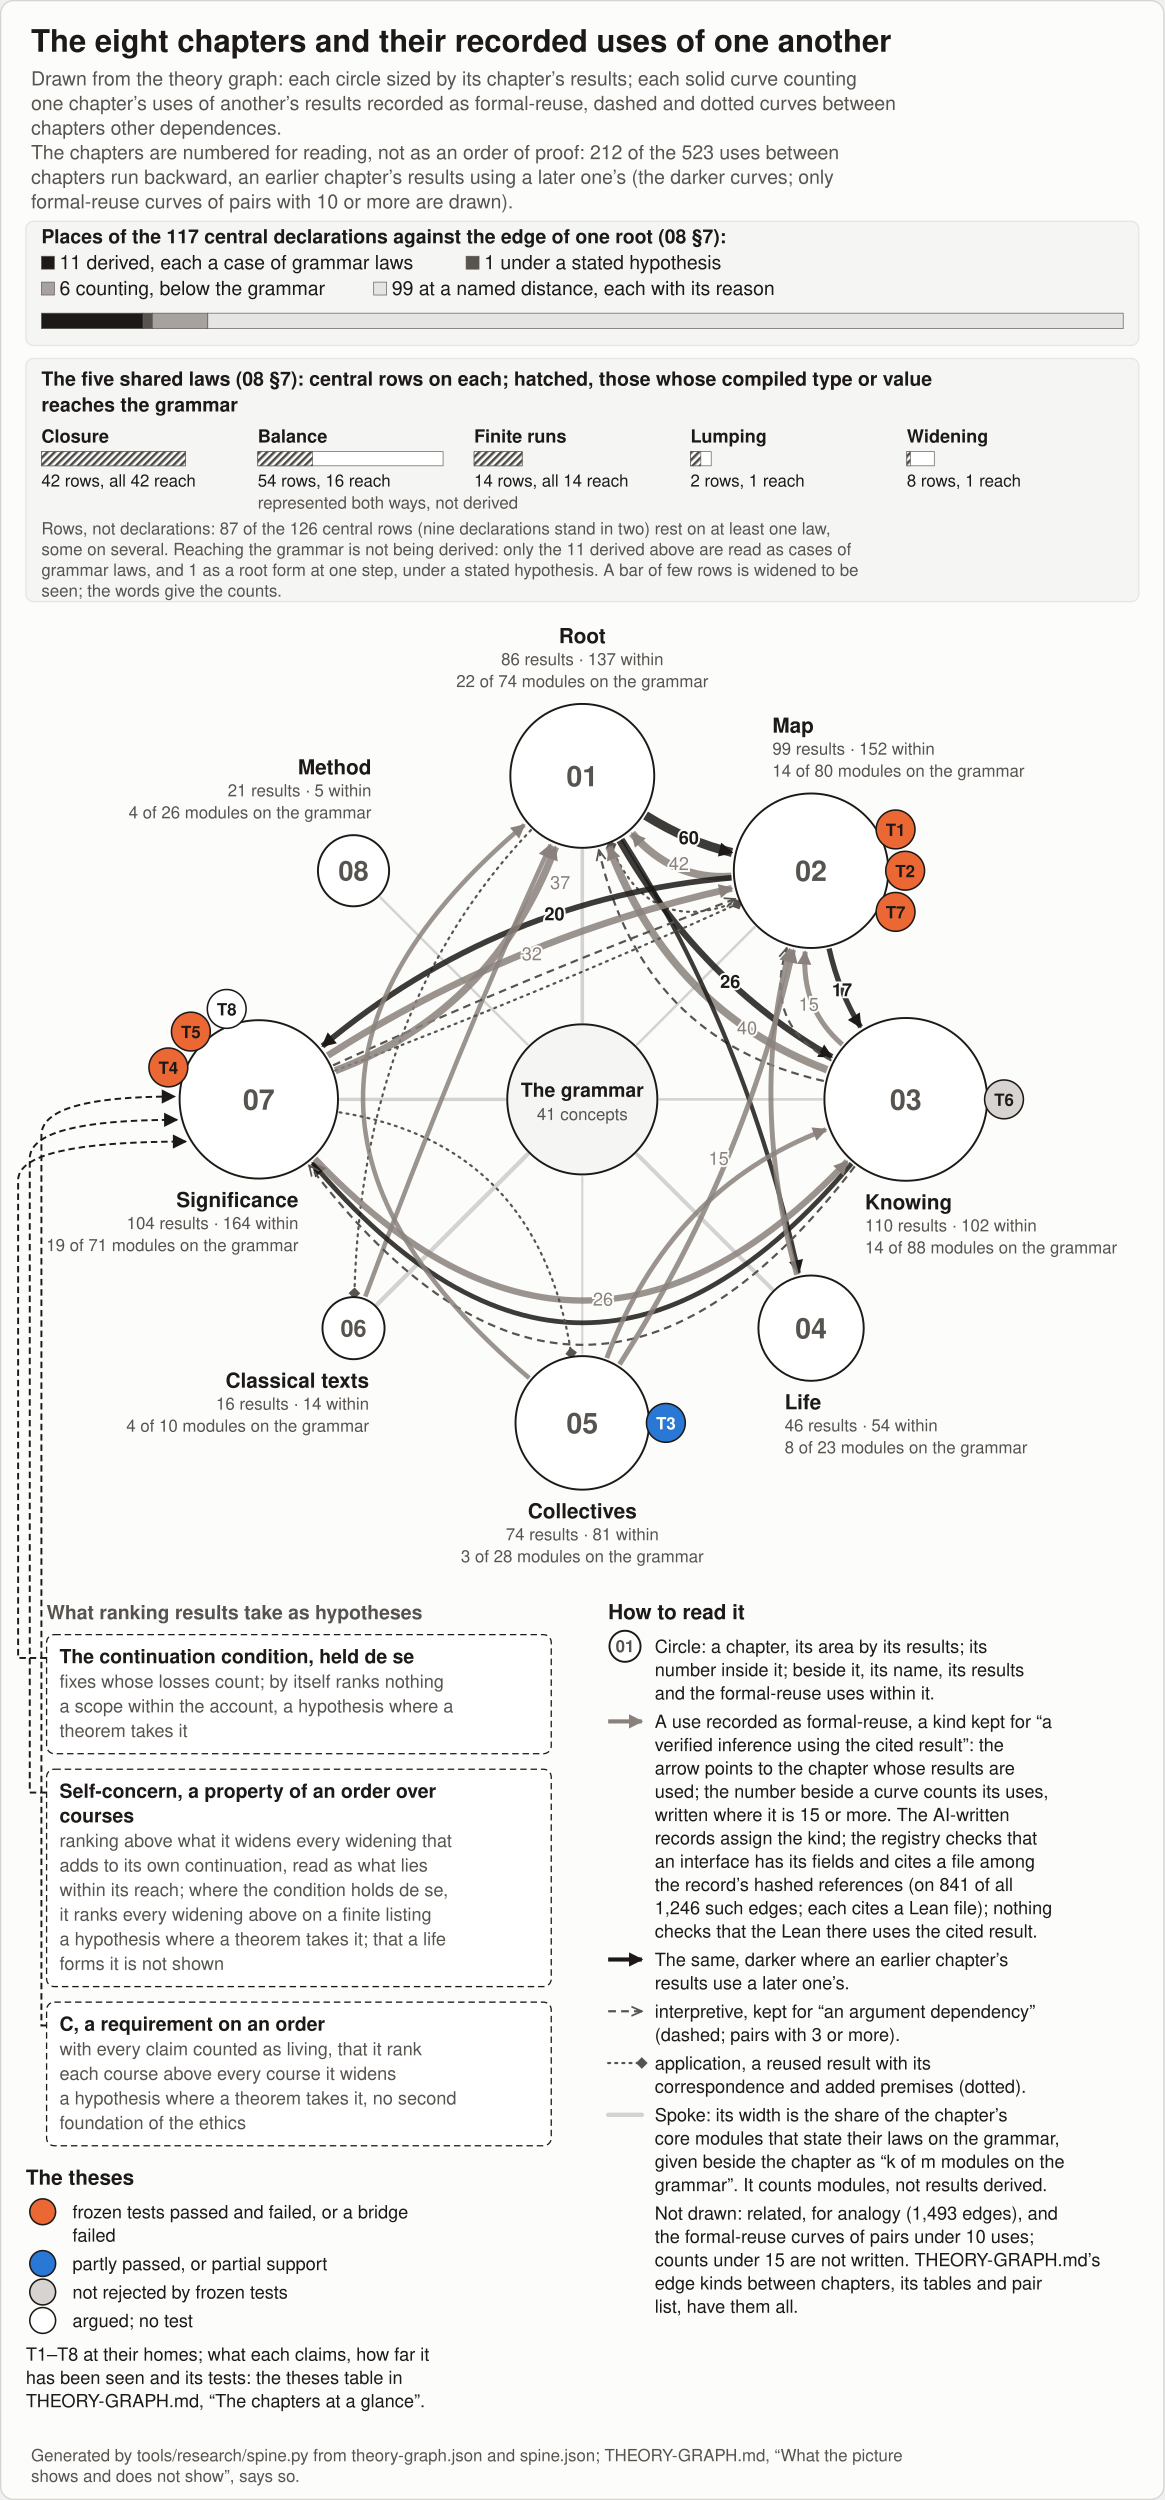
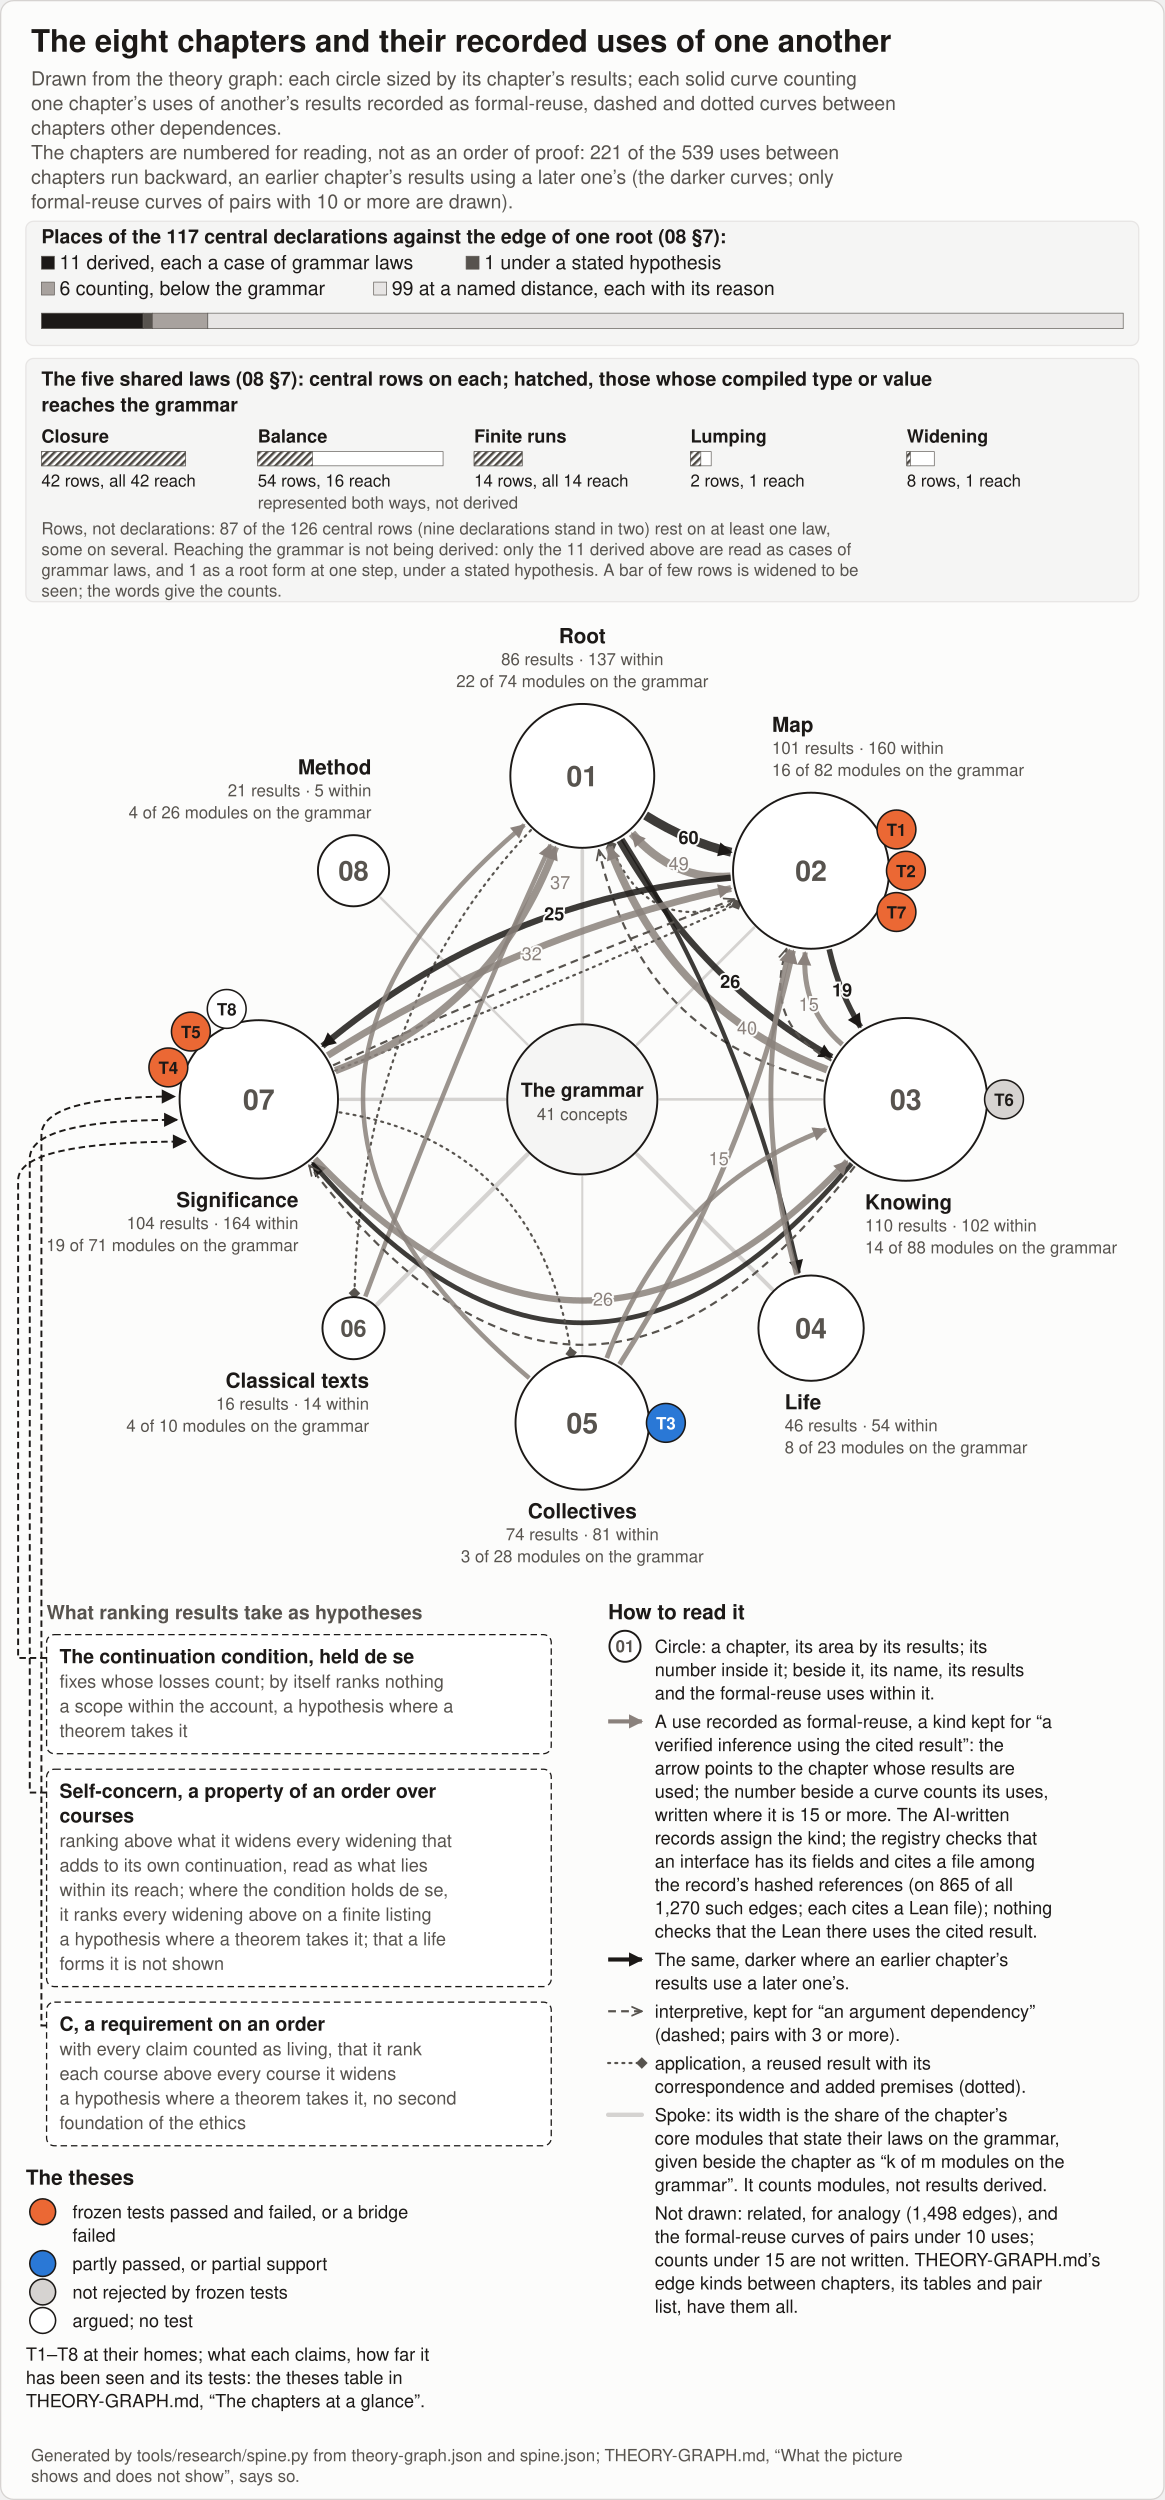
<svg xmlns="http://www.w3.org/2000/svg" viewBox="0 0 900 1932" width="900" height="1932" role="img" aria-labelledby="spine-title spine-desc" font-family="Helvetica, Arial, sans-serif">
  <defs>
    <marker id="fwd" viewBox="0 0 10 10" refX="9" refY="5" markerWidth="11" markerHeight="11" markerUnits="userSpaceOnUse" orient="auto">
      <path d="M0,0 L10,5 L0,10 z" fill="#8a817c" />
    </marker>
    <marker id="back" viewBox="0 0 10 10" refX="9" refY="5" markerWidth="11" markerHeight="11" markerUnits="userSpaceOnUse" orient="auto">
      <path d="M0,0 L10,5 L0,10 z" fill="#1c1917" />
    </marker>
    <marker id="thin" viewBox="0 0 10 10" refX="9" refY="5" markerWidth="9" markerHeight="9" markerUnits="userSpaceOnUse" orient="auto">
      <path d="M0,1 L9,5 L0,9" fill="none" stroke="#57534e" stroke-width="1.5" />
    </marker>
    <marker id="diamond" viewBox="0 0 10 10" refX="5" refY="5" markerWidth="9" markerHeight="9" markerUnits="userSpaceOnUse" orient="auto">
      <path d="M5,0 L10,5 L5,10 L0,5 z" fill="#57534e" />
    </marker>
    <pattern id="reach" width="4" height="4" patternUnits="userSpaceOnUse" patternTransform="rotate(45)">
      <rect width="4" height="4" fill="#ffffff" />
      <rect width="2" height="4" fill="#57534e" />
    </pattern>
  </defs>
  <rect x="0.5" y="0.5" width="899" height="1931" rx="10" fill="#fcfcfb" stroke="#d6d3d1" />
  <text x="24" y="40" font-size="24" font-weight="bold" text-anchor="start" fill="#1c1917">The eight chapters and their recorded uses of one another</text>
  <text x="24" y="66" font-size="15" text-anchor="start" fill="#57534e">Drawn from the theory graph: each circle sized by its chapter’s results; each solid curve counting</text>
  <text x="24" y="85" font-size="15" text-anchor="start" fill="#57534e">one chapter’s uses of another’s results recorded as formal-reuse, dashed and dotted curves between</text>
  <text x="24" y="104" font-size="15" text-anchor="start" fill="#57534e">chapters other dependences.</text>
-   <text x="24" y="123" font-size="15" text-anchor="start" fill="#57534e">The chapters are numbered for reading, not as an order of proof: 212 of the 523 uses between</text>
+   <text x="24" y="123" font-size="15" text-anchor="start" fill="#57534e">The chapters are numbered for reading, not as an order of proof: 221 of the 539 uses between</text>
  <text x="24" y="142" font-size="15" text-anchor="start" fill="#57534e">chapters run backward, an earlier chapter’s results using a later one’s (the darker curves; only</text>
  <text x="24" y="161" font-size="15" text-anchor="start" fill="#57534e">formal-reuse curves of pairs with 10 or more are drawn).</text>
  <rect x="20" y="171" width="860" height="96" rx="6" fill="#f5f5f4" stroke="#e7e5e4" />
  <text x="32" y="188" font-size="15" font-weight="bold" text-anchor="start" fill="#1c1917">Places of the 117 central declarations against the edge of one root (08 §7):</text>
  <rect x="32" y="198" width="10" height="10" fill="#1c1917" stroke="#57534e" stroke-width="0.5" />
  <text x="46" y="208" font-size="15" text-anchor="start" fill="#1c1917">11 derived, each a case of grammar laws</text>
  <rect x="360.2" y="198" width="10" height="10" fill="#57534e" stroke="#57534e" stroke-width="0.5" />
  <text x="374.2" y="208" font-size="15" text-anchor="start" fill="#1c1917">1 under a stated hypothesis</text>
  <rect x="32" y="218" width="10" height="10" fill="#a8a29e" stroke="#57534e" stroke-width="0.5" />
  <text x="46" y="228" font-size="15" text-anchor="start" fill="#1c1917">6 counting, below the grammar</text>
  <rect x="288.8" y="218" width="10" height="10" fill="#e7e5e4" stroke="#57534e" stroke-width="0.5" />
  <text x="302.8" y="228" font-size="15" text-anchor="start" fill="#1c1917">99 at a named distance, each with its reason</text>
  <rect x="32" y="242" width="78.6" height="12" fill="#1c1917" stroke="#57534e" stroke-width="0.5" />
  <rect x="110.6" y="242" width="7.1" height="12" fill="#57534e" stroke="#57534e" stroke-width="0.5" />
  <rect x="117.7" y="242" width="42.9" height="12" fill="#a8a29e" stroke="#57534e" stroke-width="0.5" />
  <rect x="160.6" y="242" width="707.4" height="12" fill="#e7e5e4" stroke="#57534e" stroke-width="0.5" />
  <rect x="20" y="277" width="860" height="188" rx="6" fill="#f5f5f4" stroke="#e7e5e4" />
  <text x="32" y="298" font-size="15" font-weight="bold" text-anchor="start" fill="#1c1917">The five shared laws (08 §7): central rows on each; hatched, those whose compiled type or value</text>
  <text x="32" y="318" font-size="15" font-weight="bold" text-anchor="start" fill="#1c1917">reaches the grammar</text>
  <text x="32" y="342" font-size="14" font-weight="bold" text-anchor="start" fill="#1c1917">Closure</text>
  <rect x="32" y="349" width="111.4" height="11" fill="#ffffff" stroke="#57534e" stroke-width="0.5" />
  <rect x="32" y="349" width="111.4" height="11" fill="url(#reach)" stroke="#57534e" stroke-width="0.5" />
  <text x="32" y="376" font-size="13" text-anchor="start" fill="#1c1917">42 rows, all 42 reach</text>
  <text x="199.2" y="342" font-size="14" font-weight="bold" text-anchor="start" fill="#1c1917">Balance</text>
  <rect x="199.2" y="349" width="143.2" height="11" fill="#ffffff" stroke="#57534e" stroke-width="0.5" />
  <rect x="199.2" y="349" width="42.4" height="11" fill="url(#reach)" stroke="#57534e" stroke-width="0.5" />
  <text x="199.2" y="376" font-size="13" text-anchor="start" fill="#1c1917">54 rows, 16 reach</text>
  <text x="199.2" y="393" font-size="13" text-anchor="start" fill="#57534e">represented both ways, not derived</text>
  <text x="366.4" y="342" font-size="14" font-weight="bold" text-anchor="start" fill="#1c1917">Finite runs</text>
  <rect x="366.4" y="349" width="37.1" height="11" fill="#ffffff" stroke="#57534e" stroke-width="0.5" />
  <rect x="366.4" y="349" width="37.1" height="11" fill="url(#reach)" stroke="#57534e" stroke-width="0.5" />
  <text x="366.4" y="376" font-size="13" text-anchor="start" fill="#1c1917">14 rows, all 14 reach</text>
  <text x="533.6" y="342" font-size="14" font-weight="bold" text-anchor="start" fill="#1c1917">Lumping</text>
  <rect x="533.6" y="349" width="16" height="11" fill="#ffffff" stroke="#57534e" stroke-width="0.5" />
  <rect x="533.6" y="349" width="8" height="11" fill="url(#reach)" stroke="#57534e" stroke-width="0.5" />
  <text x="533.6" y="376" font-size="13" text-anchor="start" fill="#1c1917">2 rows, 1 reach</text>
  <text x="700.8" y="342" font-size="14" font-weight="bold" text-anchor="start" fill="#1c1917">Widening</text>
  <rect x="700.8" y="349" width="21.2" height="11" fill="#ffffff" stroke="#57534e" stroke-width="0.5" />
  <rect x="700.8" y="349" width="2.7" height="11" fill="url(#reach)" stroke="#57534e" stroke-width="0.5" />
  <text x="700.8" y="376" font-size="13" text-anchor="start" fill="#1c1917">8 rows, 1 reach</text>
  <text x="32" y="413" font-size="13" text-anchor="start" fill="#57534e">Rows, not declarations: 87 of the 126 central rows (nine declarations stand in two) rest on at least one law,</text>
  <text x="32" y="429" font-size="13" text-anchor="start" fill="#57534e">some on several. Reaching the grammar is not being derived: only the 11 derived above are read as cases of</text>
  <text x="32" y="445" font-size="13" text-anchor="start" fill="#57534e">grammar laws, and 1 as a root form at one step, under a stated hypothesis. A bar of few rows is widened to be</text>
  <text x="32" y="461" font-size="13" text-anchor="start" fill="#57534e">seen; the words give the counts.</text>
  <line x1="450" y1="657.3" x2="450" y2="789.6" stroke="#a8a29e" stroke-opacity="0.45" stroke-width="2.8" stroke-linecap="round" />
-   <line x1="583.1" y1="716.5" x2="492.4" y2="807.2" stroke="#a8a29e" stroke-opacity="0.45" stroke-width="2" stroke-linecap="round" />
+   <line x1="582.7" y1="716.9" x2="492.4" y2="807.2" stroke="#a8a29e" stroke-opacity="0.45" stroke-width="2.2" stroke-linecap="round" />
  <line x1="635.1" y1="849.6" x2="510" y2="849.6" stroke="#a8a29e" stroke-opacity="0.45" stroke-width="2" stroke-linecap="round" />
  <line x1="596.6" y1="996.2" x2="492.4" y2="892.1" stroke="#a8a29e" stroke-opacity="0.45" stroke-width="3.1" stroke-linecap="round" />
  <line x1="450" y1="1046" x2="450" y2="909.6" stroke="#a8a29e" stroke-opacity="0.45" stroke-width="1.6" stroke-linecap="round" />
  <line x1="291.6" y1="1008" x2="407.6" y2="892.1" stroke="#a8a29e" stroke-opacity="0.45" stroke-width="3.4" stroke-linecap="round" />
  <line x1="263.2" y1="849.6" x2="390" y2="849.6" stroke="#a8a29e" stroke-opacity="0.45" stroke-width="2.6" stroke-linecap="round" />
  <line x1="294.1" y1="693.7" x2="407.6" y2="807.2" stroke="#a8a29e" stroke-opacity="0.45" stroke-width="1.9" stroke-linecap="round" />
  <circle cx="450" cy="849.6" r="58" fill="#f5f5f4" stroke="#1c1917" stroke-width="1.5" />
  <text x="450" y="847.6" font-size="15" font-weight="bold" text-anchor="middle" fill="#1c1917">The grammar</text>
  <text x="450" y="865.6" font-size="13" text-anchor="middle" fill="#57534e">41 concepts</text>
-   <path d="M498.9,630.2 Q532.3,651 565.7,658.8" fill="none" stroke="#1c1917" stroke-opacity="0.85" stroke-width="7" marker-end="url(#back)" />
-   <path d="M565.2,677.3 Q520,680.6 488.4,644" fill="none" stroke="#8a817c" stroke-opacity="0.85" stroke-width="6" marker-end="url(#fwd)" />
-   <path d="M569.8,696.6 Q501.7,724.9 472.3,653.9" fill="none" stroke="#57534e" stroke-width="1.7" stroke-dasharray="1.5 4" stroke-linecap="round" marker-end="url(#diamond)" />
+   <path d="M498.9,630.2 Q532.3,651 565.1,658.6" fill="none" stroke="#1c1917" stroke-opacity="0.85" stroke-width="7" marker-end="url(#back)" />
+   <path d="M564.6,677.4 Q520,680.6 488.4,644" fill="none" stroke="#8a817c" stroke-opacity="0.85" stroke-width="6.4" marker-end="url(#fwd)" />
+   <path d="M569.3,696.8 Q501.7,724.9 472.3,653.9" fill="none" stroke="#57534e" stroke-width="1.7" stroke-dasharray="1.5 4" stroke-linecap="round" marker-end="url(#diamond)" />
  <path d="M478.7,649.7 Q541.1,758.6 642.8,816.9" fill="none" stroke="#1c1917" stroke-opacity="0.85" stroke-width="4.9" marker-end="url(#back)" />
  <path d="M639.2,826.7 Q518.4,781.2 470.7,654.5" fill="none" stroke="#8a817c" stroke-opacity="0.85" stroke-width="5.9" marker-end="url(#fwd)" />
  <path d="M636.6,835.4 Q495.8,803.8 462.8,656.9" fill="none" stroke="#57534e" stroke-width="1.7" stroke-dasharray="6 4" marker-end="url(#thin)" />
  <path d="M481,648.3 Q576,797.5 617.3,983.8" fill="none" stroke="#1c1917" stroke-opacity="0.85" stroke-width="3.3" marker-end="url(#back)" />
  <path d="M410.3,641.5 Q279.7,779.1 273.9,999.4" fill="none" stroke="#57534e" stroke-width="1.7" stroke-dasharray="1.5 4" stroke-linecap="round" marker-end="url(#diamond)" />
  <path d="M282.3,1002 Q353.6,809.7 425.5,652.9" fill="none" stroke="#8a817c" stroke-opacity="0.85" stroke-width="3.5" marker-end="url(#fwd)" />
-   <path d="M640.7,733 Q648.6,767.4 665.1,793.7" fill="none" stroke="#1c1917" stroke-opacity="0.85" stroke-width="4.1" marker-end="url(#back)" />
-   <path d="M650.9,807.2 Q619,779.6 622.2,735.4" fill="none" stroke="#8a817c" stroke-opacity="0.85" stroke-width="3.9" marker-end="url(#fwd)" />
-   <path d="M642.5,819.6 Q589.5,791.9 608,732.7" fill="none" stroke="#57534e" stroke-width="1.7" stroke-dasharray="6 4" marker-end="url(#thin)" />
-   <path d="M565.3,678.3 Q385.6,694.1 249.2,808.4" fill="none" stroke="#1c1917" stroke-opacity="0.85" stroke-width="4.4" marker-end="url(#back)" />
-   <path d="M253.3,815.7 Q397.8,723.7 565.6,686.5" fill="none" stroke="#8a817c" stroke-opacity="0.85" stroke-width="5.3" marker-end="url(#fwd)" />
-   <path d="M257.4,823.3 Q410.1,753.3 568,694.7" fill="none" stroke="#57534e" stroke-width="1.7" stroke-dasharray="6 4" marker-end="url(#thin)" />
-   <path d="M259.1,827.3 Q416.2,768 569.6,698.7" fill="none" stroke="#57534e" stroke-width="1.7" stroke-dasharray="1.5 4" stroke-linecap="round" marker-end="url(#diamond)" />
+   <path d="M640.8,733.6 Q648.6,767.4 665.1,793.7" fill="none" stroke="#1c1917" stroke-opacity="0.85" stroke-width="4.3" marker-end="url(#back)" />
+   <path d="M650.9,807.2 Q619,779.6 622.2,736" fill="none" stroke="#8a817c" stroke-opacity="0.85" stroke-width="3.9" marker-end="url(#fwd)" />
+   <path d="M642.5,819.6 Q589.5,791.9 607.8,733.3" fill="none" stroke="#57534e" stroke-width="1.7" stroke-dasharray="6 4" marker-end="url(#thin)" />
+   <path d="M564.7,678.3 Q385.6,694.1 249.2,808.4" fill="none" stroke="#1c1917" stroke-opacity="0.85" stroke-width="4.8" marker-end="url(#back)" />
+   <path d="M253.3,815.7 Q397.8,723.7 565,686.6" fill="none" stroke="#8a817c" stroke-opacity="0.85" stroke-width="5.3" marker-end="url(#fwd)" />
+   <path d="M257.4,823.3 Q410.1,753.3 567.4,694.9" fill="none" stroke="#57534e" stroke-width="1.7" stroke-dasharray="6 4" marker-end="url(#thin)" />
+   <path d="M259.1,827.3 Q416.2,768 569.1,698.9" fill="none" stroke="#57534e" stroke-width="1.7" stroke-dasharray="1.5 4" stroke-linecap="round" marker-end="url(#diamond)" />
  <path d="M658.1,899.2 Q450,1145.6 241.4,898.7" fill="none" stroke="#1c1917" stroke-opacity="0.85" stroke-width="3.7" marker-end="url(#back)" />
  <path d="M660.6,901.3 Q450,1177.6 238.9,900.7" fill="none" stroke="#57534e" stroke-width="1.7" stroke-dasharray="6 4" marker-end="url(#thin)" />
  <path d="M243.4,895.5 Q450,1113.6 654.7,897.5" fill="none" stroke="#8a817c" stroke-opacity="0.85" stroke-width="4.9" marker-end="url(#fwd)" />
-   <path d="M615.6,985.2 Q578.8,849.6 610.3,733.4" fill="none" stroke="#8a817c" stroke-opacity="0.85" stroke-width="3.8" marker-end="url(#fwd)" />
+   <path d="M615.6,985.2 Q578.8,849.6 610.2,734" fill="none" stroke="#8a817c" stroke-opacity="0.85" stroke-width="3.8" marker-end="url(#fwd)" />
  <path d="M409,1065 Q154,849.6 405.2,637.5" fill="none" stroke="#8a817c" stroke-opacity="0.85" stroke-width="3.5" marker-end="url(#fwd)" />
-   <path d="M478.8,1054.4 Q576,901.8 613.2,734.1" fill="none" stroke="#8a817c" stroke-opacity="0.85" stroke-width="3.9" marker-end="url(#fwd)" />
+   <path d="M478.8,1054.4 Q576,901.8 613.1,734.7" fill="none" stroke="#8a817c" stroke-opacity="0.85" stroke-width="3.9" marker-end="url(#fwd)" />
  <path d="M468.9,1049.5 Q518.4,918.1 638.3,872.9" fill="none" stroke="#8a817c" stroke-opacity="0.85" stroke-width="3.7" marker-end="url(#fwd)" />
  <path d="M259.1,827.4 Q381.6,781.2 429.3,654.5" fill="none" stroke="#8a817c" stroke-opacity="0.85" stroke-width="5.7" marker-end="url(#fwd)" />
  <path d="M262.4,859.6 Q415.5,884.1 441.4,1045.7" fill="none" stroke="#57534e" stroke-width="1.7" stroke-dasharray="1.5 4" stroke-linecap="round" marker-end="url(#diamond)" />
  <circle cx="450" cy="599.6" r="55.6" fill="#ffffff" stroke="#1c1917" stroke-width="1.5" />
  <text x="450" y="607.6" font-size="22" font-weight="bold" text-anchor="middle" fill="#57534e">01</text>
  <text x="450" y="497" font-size="16" font-weight="bold" text-anchor="middle" fill="#1c1917" stroke="#fcfcfb" stroke-width="3" paint-order="stroke">Root</text>
  <text x="450" y="514" font-size="13" text-anchor="middle" fill="#57534e" stroke="#fcfcfb" stroke-width="3" paint-order="stroke">86 results · 137 within</text>
  <text x="450" y="531" font-size="13" text-anchor="middle" fill="#57534e" stroke="#fcfcfb" stroke-width="3" paint-order="stroke">22 of 74 modules on the grammar</text>
-   <circle cx="626.8" cy="672.9" r="59.7" fill="#ffffff" stroke="#1c1917" stroke-width="1.5" />
+   <circle cx="626.8" cy="672.9" r="60.3" fill="#ffffff" stroke="#1c1917" stroke-width="1.5" />
  <text x="626.8" y="680.8" font-size="22" font-weight="bold" text-anchor="middle" fill="#57534e">02</text>
-   <text x="596.9" y="566.2" font-size="16" font-weight="bold" text-anchor="start" fill="#1c1917" stroke="#fcfcfb" stroke-width="3" paint-order="stroke">Map</text>
-   <text x="596.9" y="583.2" font-size="13" text-anchor="start" fill="#57534e" stroke="#fcfcfb" stroke-width="3" paint-order="stroke">99 results · 152 within</text>
-   <text x="596.9" y="600.2" font-size="13" text-anchor="start" fill="#57534e" stroke="#fcfcfb" stroke-width="3" paint-order="stroke">14 of 80 modules on the grammar</text>
+   <text x="596.6" y="565.6" font-size="16" font-weight="bold" text-anchor="start" fill="#1c1917" stroke="#fcfcfb" stroke-width="3" paint-order="stroke">Map</text>
+   <text x="596.6" y="582.6" font-size="13" text-anchor="start" fill="#57534e" stroke="#fcfcfb" stroke-width="3" paint-order="stroke">101 results · 160 within</text>
+   <text x="596.6" y="599.6" font-size="13" text-anchor="start" fill="#57534e" stroke="#fcfcfb" stroke-width="3" paint-order="stroke">16 of 82 modules on the grammar</text>
  <circle cx="700" cy="849.6" r="62.9" fill="#ffffff" stroke="#1c1917" stroke-width="1.5" />
  <text x="700" y="857.6" font-size="22" font-weight="bold" text-anchor="middle" fill="#57534e">03</text>
  <text x="668.5" y="934.6" font-size="16" font-weight="bold" text-anchor="start" fill="#1c1917" stroke="#fcfcfb" stroke-width="3" paint-order="stroke">Knowing</text>
  <text x="668.5" y="951.6" font-size="13" text-anchor="start" fill="#57534e" stroke="#fcfcfb" stroke-width="3" paint-order="stroke">110 results · 102 within</text>
  <text x="668.5" y="968.6" font-size="13" text-anchor="start" fill="#57534e" stroke="#fcfcfb" stroke-width="3" paint-order="stroke">14 of 88 modules on the grammar</text>
  <circle cx="626.8" cy="1026.4" r="40.7" fill="#ffffff" stroke="#1c1917" stroke-width="1.5" />
  <text x="626.8" y="1034.3" font-size="22" font-weight="bold" text-anchor="middle" fill="#57534e">04</text>
  <text x="606.4" y="1089.1" font-size="16" font-weight="bold" text-anchor="start" fill="#1c1917" stroke="#fcfcfb" stroke-width="3" paint-order="stroke">Life</text>
  <text x="606.4" y="1106.1" font-size="13" text-anchor="start" fill="#57534e" stroke="#fcfcfb" stroke-width="3" paint-order="stroke">46 results · 54 within</text>
  <text x="606.4" y="1123.1" font-size="13" text-anchor="start" fill="#57534e" stroke="#fcfcfb" stroke-width="3" paint-order="stroke">8 of 23 modules on the grammar</text>
  <circle cx="450" cy="1099.6" r="51.6" fill="#ffffff" stroke="#1c1917" stroke-width="1.5" />
  <text x="450" y="1107.6" font-size="22" font-weight="bold" text-anchor="middle" fill="#57534e">05</text>
  <text x="450" y="1173.3" font-size="16" font-weight="bold" text-anchor="middle" fill="#1c1917" stroke="#fcfcfb" stroke-width="3" paint-order="stroke">Collectives</text>
  <text x="450" y="1190.3" font-size="13" text-anchor="middle" fill="#57534e" stroke="#fcfcfb" stroke-width="3" paint-order="stroke">74 results · 81 within</text>
  <text x="450" y="1207.3" font-size="13" text-anchor="middle" fill="#57534e" stroke="#fcfcfb" stroke-width="3" paint-order="stroke">3 of 28 modules on the grammar</text>
  <circle cx="273.2" cy="1026.4" r="24" fill="#ffffff" stroke="#1c1917" stroke-width="1.5" />
  <text x="273.2" y="1032.9" font-size="18" font-weight="bold" text-anchor="middle" fill="#57534e">06</text>
  <text x="285.2" y="1072.4" font-size="16" font-weight="bold" text-anchor="end" fill="#1c1917" stroke="#fcfcfb" stroke-width="3" paint-order="stroke">Classical texts</text>
  <text x="285.2" y="1089.4" font-size="13" text-anchor="end" fill="#57534e" stroke="#fcfcfb" stroke-width="3" paint-order="stroke">16 results · 14 within</text>
  <text x="285.2" y="1106.4" font-size="13" text-anchor="end" fill="#57534e" stroke="#fcfcfb" stroke-width="3" paint-order="stroke">4 of 10 modules on the grammar</text>
  <circle cx="200" cy="849.6" r="61.2" fill="#ffffff" stroke="#1c1917" stroke-width="1.5" />
  <text x="200" y="857.6" font-size="22" font-weight="bold" text-anchor="middle" fill="#57534e">07</text>
  <text x="230.6" y="932.8" font-size="16" font-weight="bold" text-anchor="end" fill="#1c1917" stroke="#fcfcfb" stroke-width="3" paint-order="stroke">Significance</text>
  <text x="230.6" y="949.8" font-size="13" text-anchor="end" fill="#57534e" stroke="#fcfcfb" stroke-width="3" paint-order="stroke">104 results · 164 within</text>
  <text x="230.6" y="966.8" font-size="13" text-anchor="end" fill="#57534e" stroke="#fcfcfb" stroke-width="3" paint-order="stroke">19 of 71 modules on the grammar</text>
  <circle cx="273.2" cy="672.9" r="27.5" fill="#ffffff" stroke="#1c1917" stroke-width="1.5" />
  <text x="273.2" y="680.4" font-size="21" font-weight="bold" text-anchor="middle" fill="#57534e">08</text>
  <text x="287" y="598.4" font-size="16" font-weight="bold" text-anchor="end" fill="#1c1917" stroke="#fcfcfb" stroke-width="3" paint-order="stroke">Method</text>
  <text x="287" y="615.4" font-size="13" text-anchor="end" fill="#57534e" stroke="#fcfcfb" stroke-width="3" paint-order="stroke">21 results · 5 within</text>
  <text x="287" y="632.4" font-size="13" text-anchor="end" fill="#57534e" stroke="#fcfcfb" stroke-width="3" paint-order="stroke">4 of 26 modules on the grammar</text>
-   <circle cx="692.1" cy="641" r="15" fill="#eb6834" stroke="#1c1917" stroke-width="1.2" />
-   <text x="692.1" y="646" font-size="13" font-weight="bold" text-anchor="middle" fill="#1c1917">T1</text>
-   <circle cx="699.5" cy="672.9" r="15" fill="#eb6834" stroke="#1c1917" stroke-width="1.2" />
-   <text x="699.5" y="677.9" font-size="13" font-weight="bold" text-anchor="middle" fill="#1c1917">T2</text>
-   <circle cx="692.1" cy="704.7" r="15" fill="#eb6834" stroke="#1c1917" stroke-width="1.2" />
-   <text x="692.1" y="709.7" font-size="13" font-weight="bold" text-anchor="middle" fill="#1c1917">T7</text>
+   <circle cx="692.8" cy="641" r="15" fill="#eb6834" stroke="#1c1917" stroke-width="1.2" />
+   <text x="692.8" y="646" font-size="13" font-weight="bold" text-anchor="middle" fill="#1c1917">T1</text>
+   <circle cx="700.1" cy="672.9" r="15" fill="#eb6834" stroke="#1c1917" stroke-width="1.2" />
+   <text x="700.1" y="677.9" font-size="13" font-weight="bold" text-anchor="middle" fill="#1c1917">T2</text>
+   <circle cx="692.8" cy="704.8" r="15" fill="#eb6834" stroke="#1c1917" stroke-width="1.2" />
+   <text x="692.8" y="709.8" font-size="13" font-weight="bold" text-anchor="middle" fill="#1c1917">T7</text>
  <circle cx="514.6" cy="1099.6" r="15" fill="#2a78d6" stroke="#1c1917" stroke-width="1.2" />
  <text x="514.6" y="1104.6" font-size="13" font-weight="bold" text-anchor="middle" fill="#ffffff">T3</text>
  <circle cx="130.1" cy="824.9" r="15" fill="#eb6834" stroke="#1c1917" stroke-width="1.2" />
  <text x="130.1" y="829.9" font-size="13" font-weight="bold" text-anchor="middle" fill="#1c1917">T4</text>
  <circle cx="147.5" cy="797.2" r="15" fill="#eb6834" stroke="#1c1917" stroke-width="1.2" />
  <text x="147.5" y="802.2" font-size="13" font-weight="bold" text-anchor="middle" fill="#1c1917">T5</text>
  <circle cx="175.2" cy="779.7" r="15" fill="#ffffff" stroke="#1c1917" stroke-width="1.2" />
  <text x="175.2" y="784.7" font-size="13" font-weight="bold" text-anchor="middle" fill="#1c1917">T8</text>
  <circle cx="775.9" cy="849.6" r="15" fill="#d6d3d1" stroke="#1c1917" stroke-width="1.2" />
  <text x="775.9" y="854.6" font-size="13" font-weight="bold" text-anchor="middle" fill="#1c1917">T6</text>
-   <text x="532.3" y="652.3" font-size="14" font-weight="bold" text-anchor="middle" fill="#1c1917" stroke="#fcfcfb" stroke-width="3" paint-order="stroke">60</text>
-   <text x="524.6" y="672.4" font-size="14" text-anchor="middle" fill="#8a817c" stroke="#fcfcfb" stroke-width="3" paint-order="stroke">42</text>
+   <text x="532.1" y="652.2" font-size="14" font-weight="bold" text-anchor="middle" fill="#1c1917" stroke="#fcfcfb" stroke-width="3" paint-order="stroke">60</text>
+   <text x="524.5" y="672.4" font-size="14" text-anchor="middle" fill="#8a817c" stroke="#fcfcfb" stroke-width="3" paint-order="stroke">49</text>
  <text x="577.3" y="799.4" font-size="14" text-anchor="middle" fill="#8a817c" stroke="#fcfcfb" stroke-width="3" paint-order="stroke">40</text>
  <text x="432.9" y="687" font-size="14" text-anchor="middle" fill="#8a817c" stroke="#fcfcfb" stroke-width="3" paint-order="stroke">37</text>
-   <text x="411" y="742.1" font-size="14" text-anchor="middle" fill="#8a817c" stroke="#fcfcfb" stroke-width="3" paint-order="stroke">32</text>
+   <text x="410.9" y="742.1" font-size="14" text-anchor="middle" fill="#8a817c" stroke="#fcfcfb" stroke-width="3" paint-order="stroke">32</text>
  <text x="564.3" y="763.5" font-size="14" font-weight="bold" text-anchor="middle" fill="#1c1917" stroke="#fcfcfb" stroke-width="3" paint-order="stroke">26</text>
  <text x="466" y="1009" font-size="14" text-anchor="middle" fill="#8a817c" stroke="#fcfcfb" stroke-width="3" paint-order="stroke">26</text>
-   <text x="428.5" y="711.2" font-size="14" font-weight="bold" text-anchor="middle" fill="#1c1917" stroke="#fcfcfb" stroke-width="3" paint-order="stroke">20</text>
-   <text x="650.7" y="769.9" font-size="14" font-weight="bold" text-anchor="middle" fill="#1c1917" stroke="#fcfcfb" stroke-width="3" paint-order="stroke">17</text>
-   <text x="625" y="781.1" font-size="14" text-anchor="middle" fill="#8a817c" stroke="#fcfcfb" stroke-width="3" paint-order="stroke">15</text>
-   <text x="555.4" y="900.2" font-size="14" text-anchor="middle" fill="#8a817c" stroke="#fcfcfb" stroke-width="3" paint-order="stroke">15</text>
+   <text x="428.3" y="711.2" font-size="14" font-weight="bold" text-anchor="middle" fill="#1c1917" stroke="#fcfcfb" stroke-width="3" paint-order="stroke">25</text>
+   <text x="650.8" y="770" font-size="14" font-weight="bold" text-anchor="middle" fill="#1c1917" stroke="#fcfcfb" stroke-width="3" paint-order="stroke">19</text>
+   <text x="625" y="781.2" font-size="14" text-anchor="middle" fill="#8a817c" stroke="#fcfcfb" stroke-width="3" paint-order="stroke">15</text>
+   <text x="555.4" y="900.4" font-size="14" text-anchor="middle" fill="#8a817c" stroke="#fcfcfb" stroke-width="3" paint-order="stroke">15</text>
  <text x="36" y="1251.3" font-size="15" font-weight="bold" text-anchor="start" fill="#57534e">What ranking results take as hypotheses</text>
  <rect x="36" y="1263.256" width="390" height="92" rx="6" fill="#ffffff" stroke="#1c1917" stroke-dasharray="5 3" />
  <text x="46" y="1285.3" font-size="15" font-weight="bold" text-anchor="start" fill="#1c1917">The continuation condition, held de se</text>
  <text x="46" y="1304.3" font-size="14" text-anchor="start" fill="#57534e">fixes whose losses count; by itself ranks nothing</text>
  <text x="46" y="1323.3" font-size="14" text-anchor="start" fill="#57534e">a scope within the account, a hypothesis where a</text>
  <text x="46" y="1342.3" font-size="14" text-anchor="start" fill="#57534e">theorem takes it</text>
  <path d="M36,1281.3 L14,1281.3 L14,912.2 Q14,882.2 143.5,882.2" fill="none" stroke="#1c1917" stroke-width="1.5" stroke-dasharray="5 3" marker-end="url(#back)" />
  <rect x="36" y="1367.256" width="390" height="168" rx="6" fill="#ffffff" stroke="#1c1917" stroke-dasharray="5 3" />
  <text x="46" y="1389.3" font-size="15" font-weight="bold" text-anchor="start" fill="#1c1917">Self-concern, a property of an order over</text>
  <text x="46" y="1408.3" font-size="15" font-weight="bold" text-anchor="start" fill="#1c1917">courses</text>
  <text x="46" y="1427.3" font-size="14" text-anchor="start" fill="#57534e">ranking above what it widens every widening that</text>
  <text x="46" y="1446.3" font-size="14" text-anchor="start" fill="#57534e">adds to its own continuation, read as what lies</text>
  <text x="46" y="1465.3" font-size="14" text-anchor="start" fill="#57534e">within its reach; where the condition holds de se,</text>
  <text x="46" y="1484.3" font-size="14" text-anchor="start" fill="#57534e">it ranks every widening above on a finite listing</text>
  <text x="46" y="1503.3" font-size="14" text-anchor="start" fill="#57534e">a hypothesis where a theorem takes it; that a life</text>
  <text x="46" y="1522.3" font-size="14" text-anchor="start" fill="#57534e">forms it is not shown</text>
  <path d="M36,1385.3 L23,1385.3 L23,895.4 Q23,865.4 136.7,865.4" fill="none" stroke="#1c1917" stroke-width="1.5" stroke-dasharray="5 3" marker-end="url(#back)" />
  <rect x="36" y="1547.256" width="390" height="111" rx="6" fill="#ffffff" stroke="#1c1917" stroke-dasharray="5 3" />
  <text x="46" y="1569.3" font-size="15" font-weight="bold" text-anchor="start" fill="#1c1917">C, a requirement on an order</text>
  <text x="46" y="1588.3" font-size="14" text-anchor="start" fill="#57534e">with every claim counted as living, that it rank</text>
  <text x="46" y="1607.3" font-size="14" text-anchor="start" fill="#57534e">each course above every course it widens</text>
  <text x="46" y="1626.3" font-size="14" text-anchor="start" fill="#57534e">a hypothesis where a theorem takes it, no second</text>
  <text x="46" y="1645.3" font-size="14" text-anchor="start" fill="#57534e">foundation of the ethics</text>
  <path d="M36,1565.3 L32,1565.3 L32,877.4 Q32,847.4 134.9,847.4" fill="none" stroke="#1c1917" stroke-width="1.5" stroke-dasharray="5 3" marker-end="url(#back)" />
  <text x="20" y="1688.3" font-size="16" font-weight="bold" text-anchor="start" fill="#1c1917">The theses</text>
  <circle cx="33" cy="1709.256" r="10" fill="#eb6834" stroke="#1c1917" stroke-width="1.2" />
  <text x="56" y="1714.3" font-size="14" text-anchor="start" fill="#1c1917">frozen tests passed and failed, or a bridge</text>
  <text x="56" y="1732.3" font-size="14" text-anchor="start" fill="#1c1917">failed</text>
  <circle cx="33" cy="1749.256" r="10" fill="#2a78d6" stroke="#1c1917" stroke-width="1.2" />
  <text x="56" y="1754.3" font-size="14" text-anchor="start" fill="#1c1917">partly passed, or partial support</text>
  <circle cx="33" cy="1771.256" r="10" fill="#d6d3d1" stroke="#1c1917" stroke-width="1.2" />
  <text x="56" y="1776.3" font-size="14" text-anchor="start" fill="#1c1917">not rejected by frozen tests</text>
  <circle cx="33" cy="1793.256" r="10" fill="#ffffff" stroke="#1c1917" stroke-width="1.2" />
  <text x="56" y="1798.3" font-size="14" text-anchor="start" fill="#1c1917">argued; no test</text>
  <text x="20" y="1824.3" font-size="14" text-anchor="start" fill="#1c1917">T1–T8 at their homes; what each claims, how far it</text>
  <text x="20" y="1842.3" font-size="14" text-anchor="start" fill="#1c1917">has been seen and its tests: the theses table in</text>
  <text x="20" y="1860.3" font-size="14" text-anchor="start" fill="#1c1917">THEORY-GRAPH.md, “The chapters at a glance”.</text>
  <text x="470" y="1251.3" font-size="16" font-weight="bold" text-anchor="start" fill="#1c1917">How to read it</text>
  <circle cx="483" cy="1272.256" r="12" fill="#ffffff" stroke="#1c1917" stroke-width="1.5" />
  <text x="483" y="1276.8" font-size="13" font-weight="bold" text-anchor="middle" fill="#57534e">01</text>
  <text x="506" y="1277.3" font-size="14" text-anchor="start" fill="#1c1917">Circle: a chapter, its area by its results; its</text>
  <text x="506" y="1295.3" font-size="14" text-anchor="start" fill="#1c1917">number inside it; beside it, its name, its results</text>
  <text x="506" y="1313.3" font-size="14" text-anchor="start" fill="#1c1917">and the formal-reuse uses within it.</text>
  <line x1="470" y1="1330.3" x2="496" y2="1330.3" stroke="#8a817c" stroke-width="3.2" marker-end="url(#fwd)" />
  <text x="506" y="1335.3" font-size="14" text-anchor="start" fill="#1c1917">A use recorded as formal-reuse, a kind kept for “a</text>
  <text x="506" y="1353.3" font-size="14" text-anchor="start" fill="#1c1917">verified inference using the cited result”: the</text>
  <text x="506" y="1371.3" font-size="14" text-anchor="start" fill="#1c1917">arrow points to the chapter whose results are</text>
  <text x="506" y="1389.3" font-size="14" text-anchor="start" fill="#1c1917">used; the number beside a curve counts its uses,</text>
  <text x="506" y="1407.3" font-size="14" text-anchor="start" fill="#1c1917">written where it is 15 or more. The AI-written</text>
  <text x="506" y="1425.3" font-size="14" text-anchor="start" fill="#1c1917">records assign the kind; the registry checks that</text>
  <text x="506" y="1443.3" font-size="14" text-anchor="start" fill="#1c1917">an interface has its fields and cites a file among</text>
-   <text x="506" y="1461.3" font-size="14" text-anchor="start" fill="#1c1917">the record’s hashed references (on 841 of all</text>
-   <text x="506" y="1479.3" font-size="14" text-anchor="start" fill="#1c1917">1,246 such edges; each cites a Lean file); nothing</text>
+   <text x="506" y="1461.3" font-size="14" text-anchor="start" fill="#1c1917">the record’s hashed references (on 865 of all</text>
+   <text x="506" y="1479.3" font-size="14" text-anchor="start" fill="#1c1917">1,270 such edges; each cites a Lean file); nothing</text>
  <text x="506" y="1497.3" font-size="14" text-anchor="start" fill="#1c1917">checks that the Lean there uses the cited result.</text>
  <line x1="470" y1="1514.3" x2="496" y2="1514.3" stroke="#1c1917" stroke-width="3.2" marker-end="url(#back)" />
  <text x="506" y="1519.3" font-size="14" text-anchor="start" fill="#1c1917">The same, darker where an earlier chapter’s</text>
  <text x="506" y="1537.3" font-size="14" text-anchor="start" fill="#1c1917">results use a later one’s.</text>
  <line x1="470" y1="1554.3" x2="496" y2="1554.3" stroke="#57534e" stroke-width="1.7" stroke-dasharray="6 4" marker-end="url(#thin)" />
  <text x="506" y="1559.3" font-size="14" text-anchor="start" fill="#1c1917">interpretive, kept for “an argument dependency”</text>
  <text x="506" y="1577.3" font-size="14" text-anchor="start" fill="#1c1917">(dashed; pairs with 3 or more).</text>
  <line x1="470" y1="1594.3" x2="496" y2="1594.3" stroke="#57534e" stroke-width="1.7" stroke-dasharray="1.5 4" stroke-linecap="round" marker-end="url(#diamond)" />
  <text x="506" y="1599.3" font-size="14" text-anchor="start" fill="#1c1917">application, a reused result with its</text>
  <text x="506" y="1617.3" font-size="14" text-anchor="start" fill="#1c1917">correspondence and added premises (dotted).</text>
  <line x1="470" y1="1634.3" x2="496" y2="1634.3" stroke="#a8a29e" stroke-opacity="0.45" stroke-width="3.4" stroke-linecap="round" />
  <text x="506" y="1639.3" font-size="14" text-anchor="start" fill="#1c1917">Spoke: its width is the share of the chapter’s</text>
  <text x="506" y="1657.3" font-size="14" text-anchor="start" fill="#1c1917">core modules that state their laws on the grammar,</text>
  <text x="506" y="1675.3" font-size="14" text-anchor="start" fill="#1c1917">given beside the chapter as “k of m modules on the</text>
  <text x="506" y="1693.3" font-size="14" text-anchor="start" fill="#1c1917">grammar”. It counts modules, not results derived.</text>
-   <text x="506" y="1715.3" font-size="14" text-anchor="start" fill="#1c1917">Not drawn: related, for analogy (1,493 edges), and</text>
+   <text x="506" y="1715.3" font-size="14" text-anchor="start" fill="#1c1917">Not drawn: related, for analogy (1,498 edges), and</text>
  <text x="506" y="1733.3" font-size="14" text-anchor="start" fill="#1c1917">the formal-reuse curves of pairs under 10 uses;</text>
  <text x="506" y="1751.3" font-size="14" text-anchor="start" fill="#1c1917">counts under 15 are not written. THEORY-GRAPH.md’s</text>
  <text x="506" y="1769.3" font-size="14" text-anchor="start" fill="#1c1917">edge kinds between chapters, its tables and pair</text>
  <text x="506" y="1787.3" font-size="14" text-anchor="start" fill="#1c1917">list, have them all.</text>
  <text x="24" y="1902" font-size="13" text-anchor="start" fill="#57534e">Generated by tools/research/spine.py from theory-graph.json and spine.json; THEORY-GRAPH.md, “What the picture</text>
  <text x="24" y="1918" font-size="13" text-anchor="start" fill="#57534e">shows and does not show”, says so.</text>
</svg>
